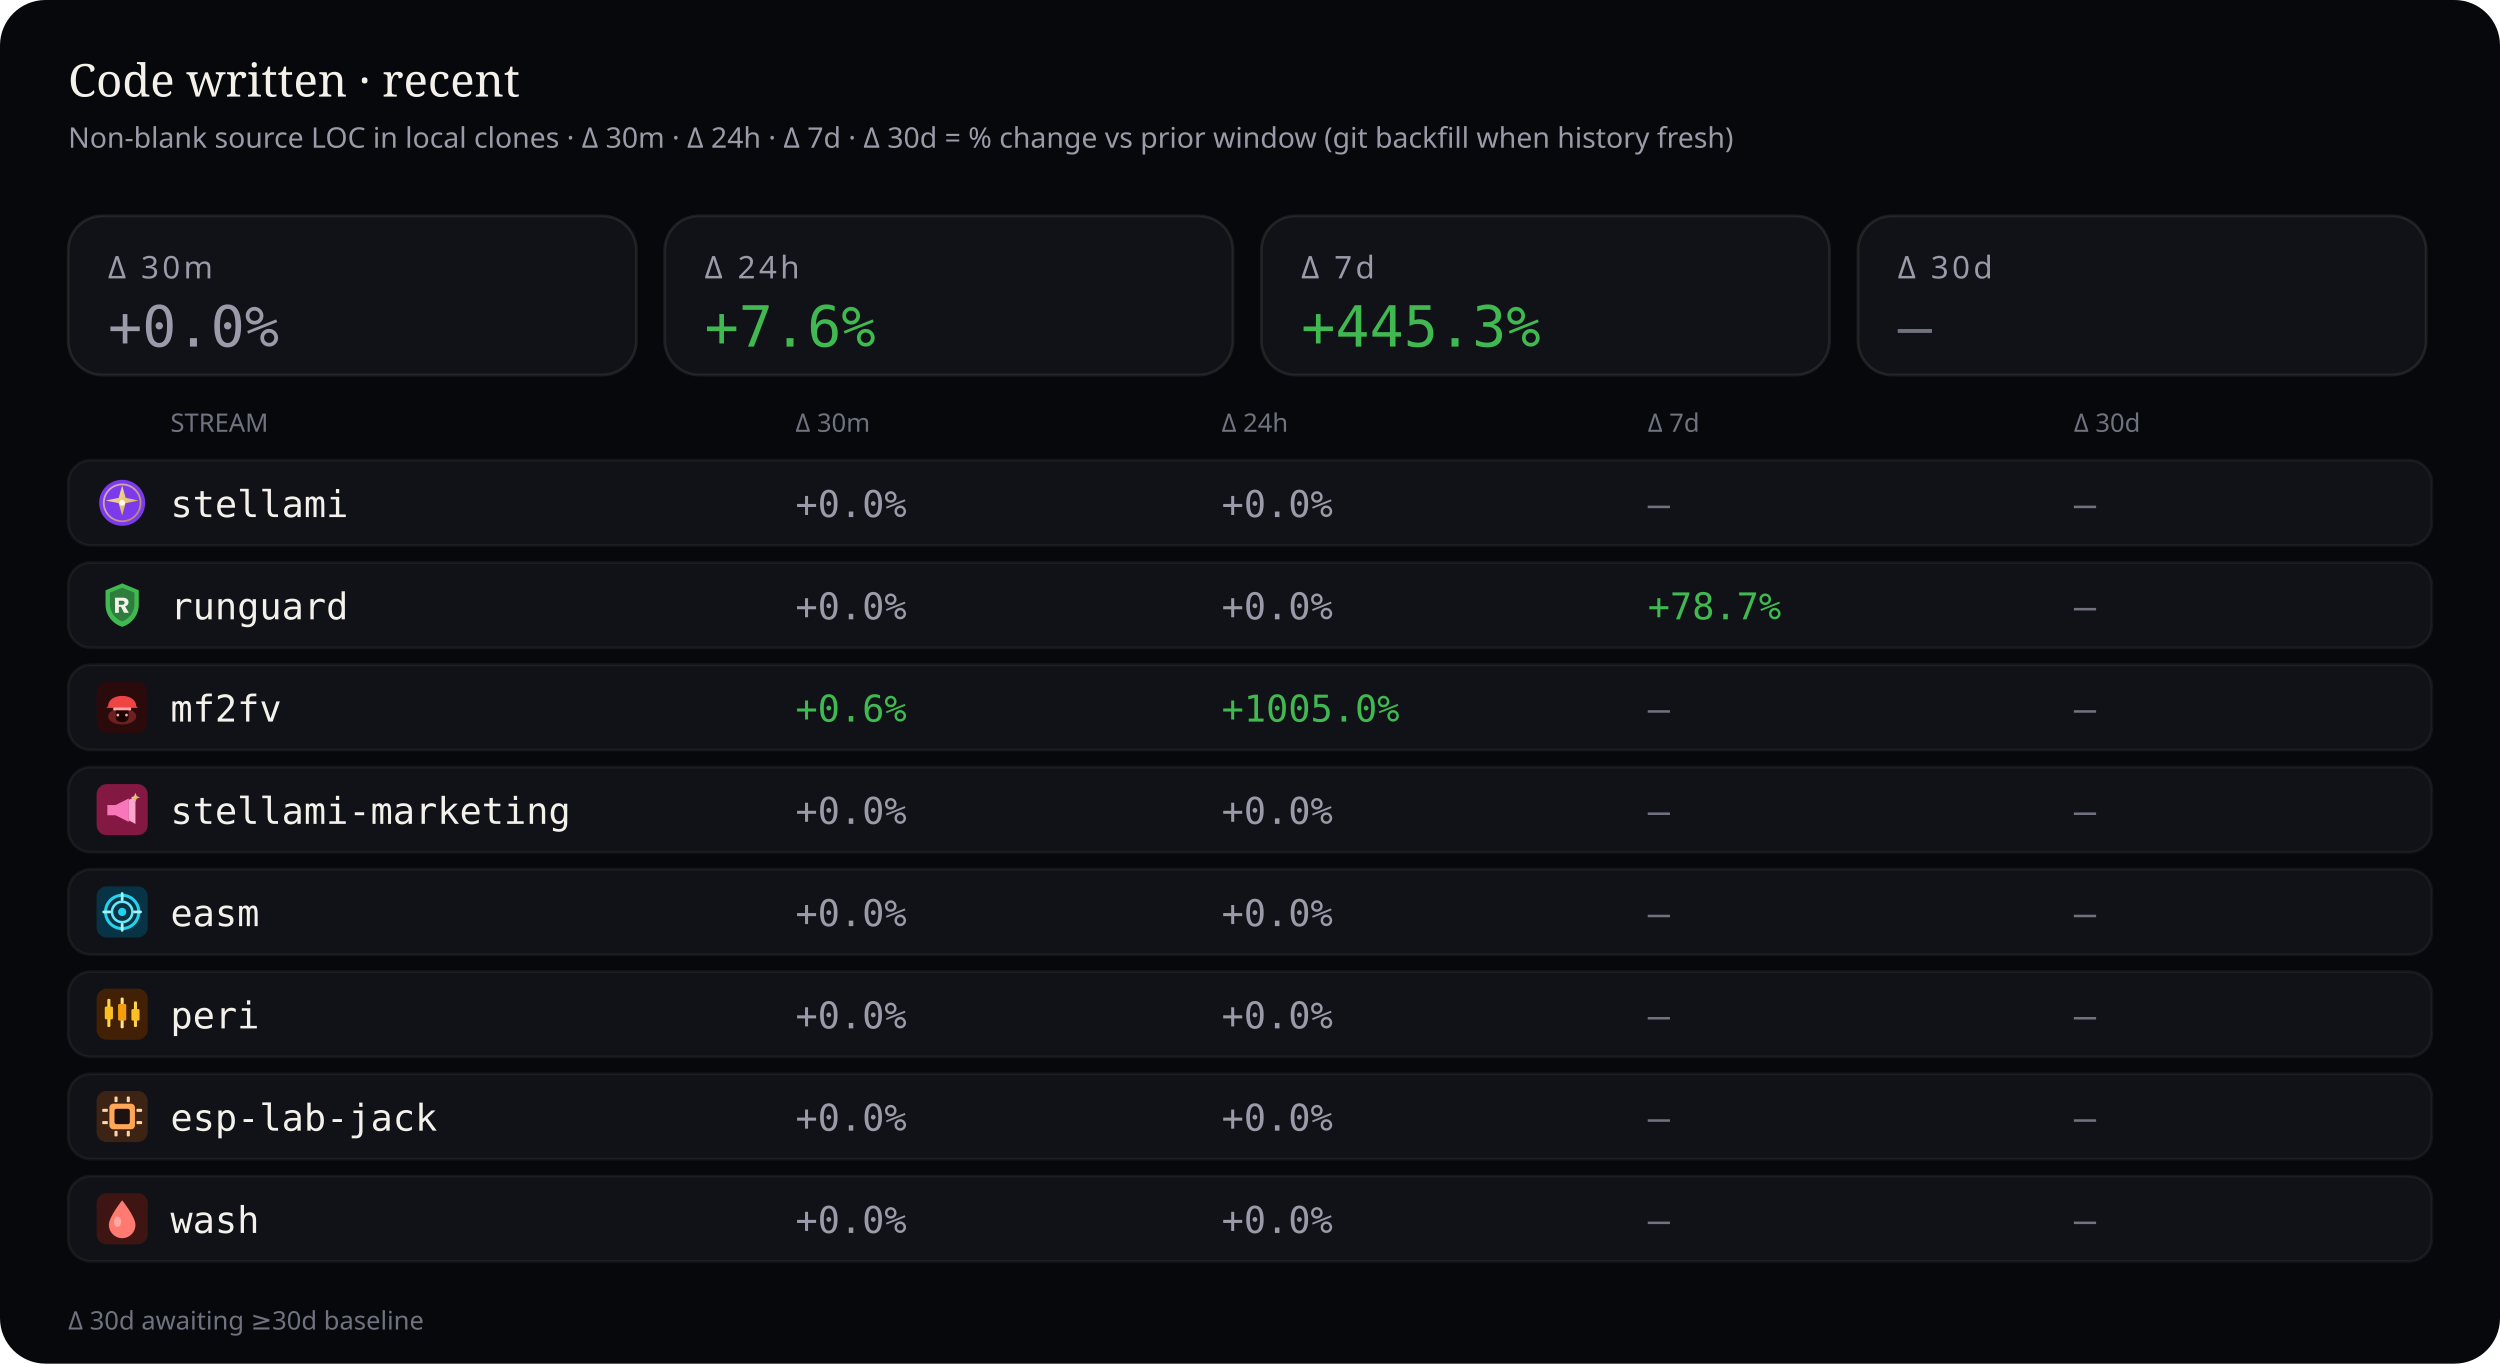
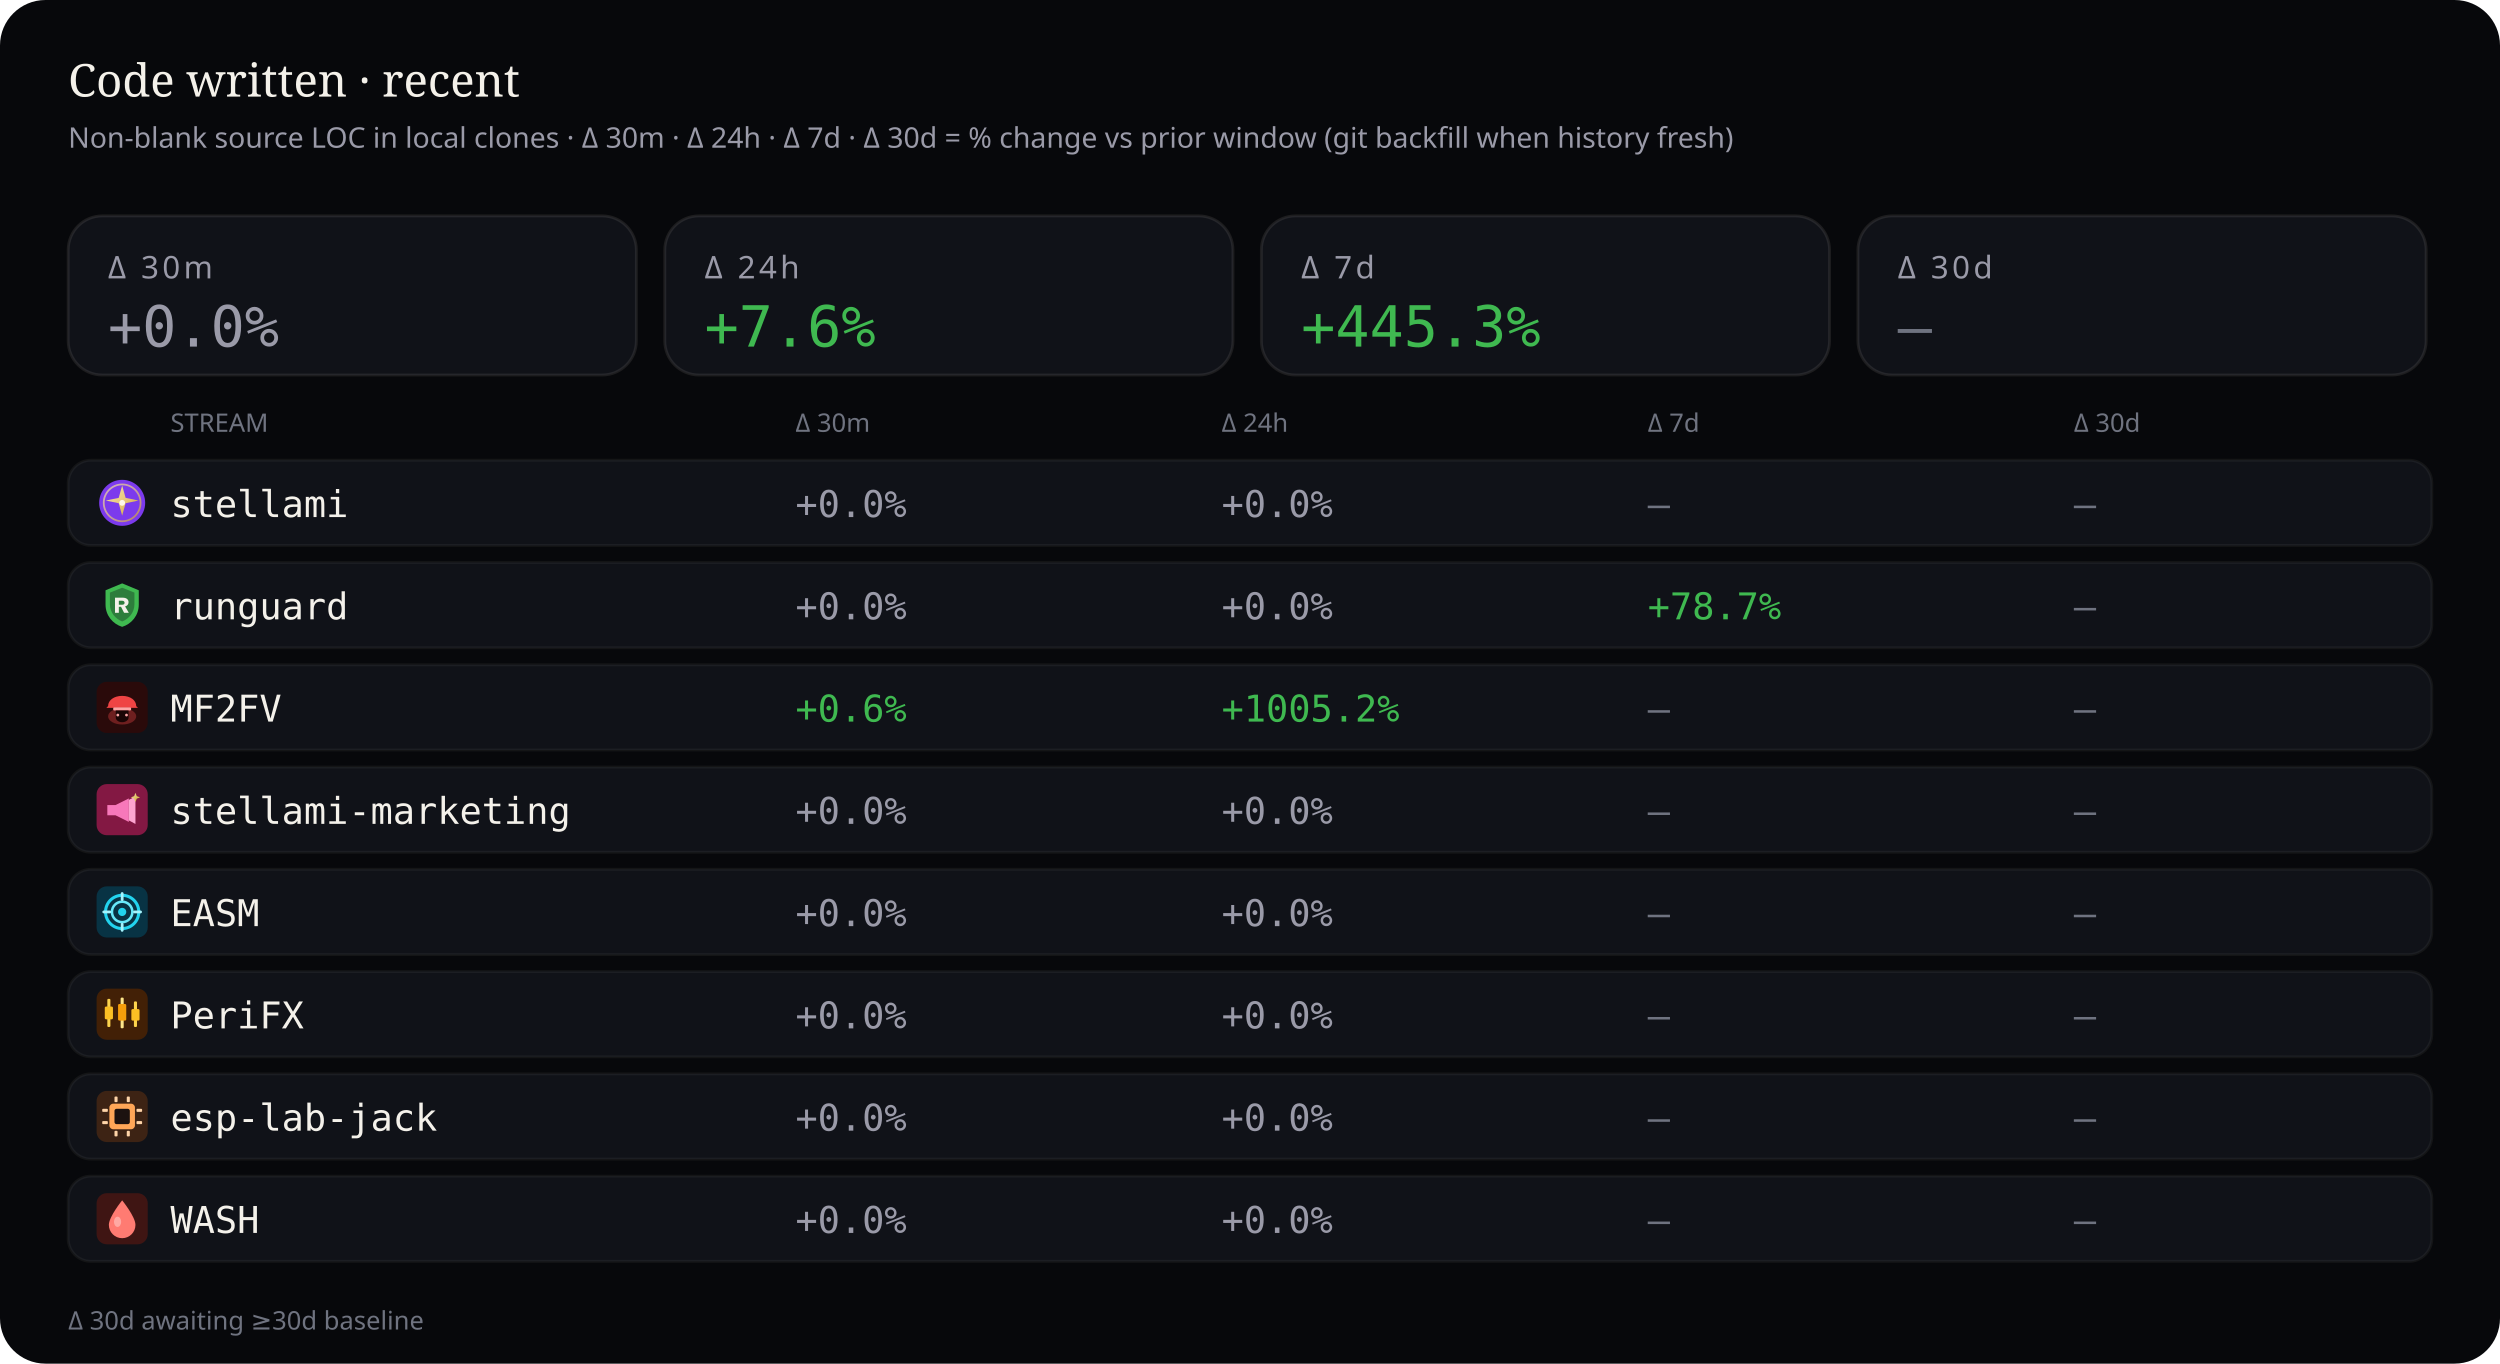
<svg xmlns="http://www.w3.org/2000/svg" viewBox="0 0 880 480" width="880" height="480" role="img" aria-label="Source code deltas — 30 minutes, 24 hours, 7 days, and 30 days">
  <rect width="880" height="480" rx="16" fill="#07080b" />
  <text x="24" y="34" fill="#f4f1ea" font-size="16" font-family="ui-serif, Georgia, serif">Code written · recent</text>
  <text x="24" y="52" fill="#9a9aa8" font-size="10" font-family="ui-sans-serif, system-ui, sans-serif">Non-blank source LOC in local clones · Δ 30m · Δ 24h · Δ 7d · Δ 30d = % change vs prior window (git backfill when history fresh)</text>
  <rect x="24" y="76" width="200" height="56" rx="12" fill="#101218" stroke="rgba(232,228,214,0.10)" />
  <text x="38" y="98" fill="#9a9aa8" font-size="11" font-family="ui-sans-serif, system-ui, sans-serif" letter-spacing="1.2">Δ 30m</text>
  <text x="38" y="122" fill="#9a9aa8" font-size="20" font-family="ui-monospace, SFMono-Regular, monospace">+0.0%</text>
  <rect x="234" y="76" width="200" height="56" rx="12" fill="#101218" stroke="rgba(232,228,214,0.10)" />
  <text x="248" y="98" fill="#9a9aa8" font-size="11" font-family="ui-sans-serif, system-ui, sans-serif" letter-spacing="1.2">Δ 24h</text>
  <text x="248" y="122" fill="#3fb950" font-size="20" font-family="ui-monospace, SFMono-Regular, monospace">+7.6%</text>
  <rect x="444" y="76" width="200" height="56" rx="12" fill="#101218" stroke="rgba(232,228,214,0.10)" />
  <text x="458" y="98" fill="#9a9aa8" font-size="11" font-family="ui-sans-serif, system-ui, sans-serif" letter-spacing="1.2">Δ 7d</text>
  <text x="458" y="122" fill="#3fb950" font-size="20" font-family="ui-monospace, SFMono-Regular, monospace">+445.3%</text>
  <rect x="654" y="76" width="200" height="56" rx="12" fill="#101218" stroke="rgba(232,228,214,0.10)" />
  <text x="668" y="98" fill="#9a9aa8" font-size="11" font-family="ui-sans-serif, system-ui, sans-serif" letter-spacing="1.2">Δ 30d</text>
  <text x="668" y="122" fill="#6f7380" font-size="20" font-family="ui-monospace, SFMono-Regular, monospace">—</text>
  <text x="60" y="152" fill="#6f7380" font-size="9" font-family="ui-sans-serif, system-ui, sans-serif">STREAM</text>
  <text x="280" y="152" fill="#6f7380" font-size="9" font-family="ui-sans-serif, system-ui, sans-serif">Δ 30m</text>
  <text x="430" y="152" fill="#6f7380" font-size="9" font-family="ui-sans-serif, system-ui, sans-serif">Δ 24h</text>
  <text x="580" y="152" fill="#6f7380" font-size="9" font-family="ui-sans-serif, system-ui, sans-serif">Δ 7d</text>
  <text x="730" y="152" fill="#6f7380" font-size="9" font-family="ui-sans-serif, system-ui, sans-serif">Δ 30d</text>
  <rect x="24" y="162" width="832" height="30" rx="8" fill="#101218" stroke="rgba(232,228,214,0.06)" />
  <g id="stream_logo_stellami" class="stream_logo" data-stream="stellami" transform="translate(34.0,168.0) scale(0.9)" opacity="1.0">
    <defs>
      <linearGradient id="stream_logo_stellami-stellami-gold" x1="0%" y1="0%" x2="100%" y2="100%">
        <stop offset="0%" stop-color="#f5e6a8" />
        <stop offset="55%" stop-color="#e8c57a" />
        <stop offset="100%" stop-color="#c9a227" />
      </linearGradient>
    </defs>
    <circle cx="10" cy="10" r="9" fill="#7c3aed" />
    <circle cx="10" cy="10" r="7.2" fill="none" stroke="url(#stream_logo_stellami-stellami-gold)" stroke-width="0.7" opacity=".7" />
    <path fill="url(#stream_logo_stellami-stellami-gold)" d="M10 3.2 L11.35 8.05 L16.4 9.1 L11.35 10.15 L10 15 L8.65 10.15 L3.6 9.1 L8.65 8.05 Z" />
    <circle cx="10" cy="10" r="1.15" fill="#fff8e8" />
  </g>
  <use class="stream_logo" data-stream="stellami" href="#stream_logo_stellami" x="34.0" y="168.0" width="18" height="18" opacity="0" />
  <text x="60" y="182" fill="#f4f1ea" font-size="13" font-family="ui-monospace, SFMono-Regular, monospace">stellami</text>
  <text x="280" y="182" fill="#9a9aa8" font-size="13" font-family="ui-monospace, SFMono-Regular, monospace">+0.0%</text>
  <text x="430" y="182" fill="#9a9aa8" font-size="13" font-family="ui-monospace, SFMono-Regular, monospace">+0.0%</text>
  <text x="580" y="182" fill="#6f7380" font-size="13" font-family="ui-monospace, SFMono-Regular, monospace">—</text>
  <text x="730" y="182" fill="#6f7380" font-size="13" font-family="ui-monospace, SFMono-Regular, monospace">—</text>
  <rect x="24" y="198" width="832" height="30" rx="8" fill="#101218" stroke="rgba(232,228,214,0.06)" />
  <g id="stream_logo_runguard" class="stream_logo" data-stream="runguard" transform="translate(34.0,204.0) scale(0.9)" opacity="1.0">
    <path fill="#3fb950" d="M10 1.5 L16.5 4.2 V9.8 C16.5 14.1 13.6 17.4 10 18.5 C6.4 17.4 3.5 14.1 3.5 9.8 V4.2 Z" />
    <path fill="#0d1117" fill-opacity=".35" d="M10 3.2 L14.8 5.1 V9.7 C14.8 12.9 12.6 15.4 10 16.4 C7.4 15.4 5.2 12.9 5.2 9.7 V5.1 Z" />
    <path fill="#f4f1ea" d="M7.2 7.1h3.1c1.35 0 2.2.7 2.2 1.75 0 .85-.5 1.45-1.35 1.65L12.6 13h-1.85l-1.2-2.35H8.7V13H7.2V7.1zm1.5 1.2v1.55h1.35c.55 0 .9-.28.9-.75s-.35-.8-.9-.8H8.7z" />
  </g>
  <use class="stream_logo" data-stream="runguard" href="#stream_logo_runguard" x="34.0" y="204.0" width="18" height="18" opacity="0" />
  <text x="60" y="218" fill="#f4f1ea" font-size="13" font-family="ui-monospace, SFMono-Regular, monospace">runguard</text>
  <text x="280" y="218" fill="#9a9aa8" font-size="13" font-family="ui-monospace, SFMono-Regular, monospace">+0.0%</text>
  <text x="430" y="218" fill="#9a9aa8" font-size="13" font-family="ui-monospace, SFMono-Regular, monospace">+0.0%</text>
  <text x="580" y="218" fill="#3fb950" font-size="13" font-family="ui-monospace, SFMono-Regular, monospace">+78.7%</text>
  <text x="730" y="218" fill="#6f7380" font-size="13" font-family="ui-monospace, SFMono-Regular, monospace">—</text>
  <rect x="24" y="234" width="832" height="30" rx="8" fill="#101218" stroke="rgba(232,228,214,0.06)" />
  <g id="stream_logo_mf2fv" class="stream_logo" data-stream="mf2fv" transform="translate(34.0,240.0) scale(0.9)" opacity="1.0">
    <rect width="20" height="20" rx="4" fill="#2a0a0a" />
    <ellipse cx="10" cy="13.5" rx="5.5" ry="3.2" fill="#ef4444" opacity=".35" />
    <path fill="#ef4444" d="M4.5 9.5 C4.5 7.2 6.8 5.5 10 5.5 S15.5 7.2 15.5 9.5 L16.2 10.2 H3.8 Z" />
    <rect x="6.5" y="10" width="7" height="1.2" rx="0.4" fill="#fca5a5" />
    <path fill="#1a0505" d="M7.5 11.2 h5 v2.8 c0 1-1.1 1.8-2.5 1.8 s-2.5-.8-2.5-1.8 v-2.8z" />
    <circle cx="8.3" cy="13" r="0.55" fill="#fca5a5" />
    <circle cx="11.7" cy="13" r="0.55" fill="#fca5a5" />
  </g>
  <use class="stream_logo" data-stream="mf2fv" href="#stream_logo_mf2fv" x="34.0" y="240.0" width="18" height="18" opacity="0" />
-   <text x="60" y="254" fill="#f4f1ea" font-size="13" font-family="ui-monospace, SFMono-Regular, monospace">mf2fv</text>
+   <text x="60" y="254" fill="#f4f1ea" font-size="13" font-family="ui-monospace, SFMono-Regular, monospace">MF2FV</text>
  <text x="280" y="254" fill="#3fb950" font-size="13" font-family="ui-monospace, SFMono-Regular, monospace">+0.6%</text>
-   <text x="430" y="254" fill="#3fb950" font-size="13" font-family="ui-monospace, SFMono-Regular, monospace">+1005.0%</text>
+   <text x="430" y="254" fill="#3fb950" font-size="13" font-family="ui-monospace, SFMono-Regular, monospace">+1005.2%</text>
  <text x="580" y="254" fill="#6f7380" font-size="13" font-family="ui-monospace, SFMono-Regular, monospace">—</text>
  <text x="730" y="254" fill="#6f7380" font-size="13" font-family="ui-monospace, SFMono-Regular, monospace">—</text>
  <rect x="24" y="270" width="832" height="30" rx="8" fill="#101218" stroke="rgba(232,228,214,0.06)" />
  <g id="stream_logo_stellami-marketing" class="stream_logo" data-stream="stellami-marketing" transform="translate(34.0,276.0) scale(0.9)" opacity="1.0">
    <defs>
      <linearGradient id="stream_logo_stellami-marketing-smkt-gold" x1="0%" y1="0%" x2="100%" y2="100%">
        <stop offset="0%" stop-color="#f5e6a8" />
        <stop offset="100%" stop-color="#c9a227" />
      </linearGradient>
    </defs>
    <rect width="20" height="20" rx="4" fill="#831843" />
    <path fill="#f778ba" d="M4.2 8.2h3.2l5.2-2.6v9.2l-5.2-2.6H4.2z" />
    <path fill="#fda4d0" d="M12.6 6.2l2.6-1.4v10.8l-2.6-1.4z" />
    <path fill="url(#stream_logo_stellami-marketing-smkt-gold)" d="M15.2 3.4 L15.7 4.7 L17 5.2 L15.7 5.7 L15.2 7 L14.7 5.7 L13.4 5.2 L14.7 4.7 Z" />
  </g>
  <use class="stream_logo" data-stream="stellami-marketing" href="#stream_logo_stellami-marketing" x="34.0" y="276.0" width="18" height="18" opacity="0" />
  <text x="60" y="290" fill="#f4f1ea" font-size="13" font-family="ui-monospace, SFMono-Regular, monospace">stellami-marketing</text>
  <text x="280" y="290" fill="#9a9aa8" font-size="13" font-family="ui-monospace, SFMono-Regular, monospace">+0.0%</text>
  <text x="430" y="290" fill="#9a9aa8" font-size="13" font-family="ui-monospace, SFMono-Regular, monospace">+0.0%</text>
  <text x="580" y="290" fill="#6f7380" font-size="13" font-family="ui-monospace, SFMono-Regular, monospace">—</text>
  <text x="730" y="290" fill="#6f7380" font-size="13" font-family="ui-monospace, SFMono-Regular, monospace">—</text>
  <rect x="24" y="306" width="832" height="30" rx="8" fill="#101218" stroke="rgba(232,228,214,0.06)" />
  <g id="stream_logo_easm" class="stream_logo" data-stream="easm" transform="translate(34.0,312.0) scale(0.9)" opacity="1.0">
    <rect width="20" height="20" rx="4" fill="#083344" />
    <circle cx="10" cy="10" r="6.5" fill="none" stroke="#22d3ee" stroke-width="1.2" />
    <circle cx="10" cy="10" r="4" fill="none" stroke="#67e8f9" stroke-width="1" />
    <circle cx="10" cy="10" r="1.6" fill="#22d3ee" />
    <path d="M10 2.8 V5.2 M10 14.8 V17.2 M2.8 10 H5.2 M14.8 10 H17.2" stroke="#a5f3fc" stroke-width="1.1" stroke-linecap="round" />
  </g>
  <use class="stream_logo" data-stream="easm" href="#stream_logo_easm" x="34.0" y="312.0" width="18" height="18" opacity="0" />
-   <text x="60" y="326" fill="#f4f1ea" font-size="13" font-family="ui-monospace, SFMono-Regular, monospace">easm</text>
+   <text x="60" y="326" fill="#f4f1ea" font-size="13" font-family="ui-monospace, SFMono-Regular, monospace">EASM</text>
  <text x="280" y="326" fill="#9a9aa8" font-size="13" font-family="ui-monospace, SFMono-Regular, monospace">+0.0%</text>
  <text x="430" y="326" fill="#9a9aa8" font-size="13" font-family="ui-monospace, SFMono-Regular, monospace">+0.0%</text>
  <text x="580" y="326" fill="#6f7380" font-size="13" font-family="ui-monospace, SFMono-Regular, monospace">—</text>
  <text x="730" y="326" fill="#6f7380" font-size="13" font-family="ui-monospace, SFMono-Regular, monospace">—</text>
  <rect x="24" y="342" width="832" height="30" rx="8" fill="#101218" stroke="rgba(232,228,214,0.06)" />
  <g id="stream_logo_peri" class="stream_logo" data-stream="peri" transform="translate(34.0,348.0) scale(0.9)" opacity="1.0">
    <rect width="20" height="20" rx="4" fill="#422006" />
    <rect x="4.2" y="4" width="1.2" height="11" rx="0.4" fill="#fcd34d" />
    <rect x="3.2" y="7" width="3.2" height="5" rx="0.5" fill="#fbbf24" />
    <rect x="9.4" y="3.5" width="1.2" height="12" rx="0.4" fill="#fde68a" />
    <rect x="8.4" y="6" width="3.2" height="6.5" rx="0.5" fill="#f59e0b" />
    <rect x="14.6" y="5" width="1.2" height="10" rx="0.4" fill="#fcd34d" />
    <rect x="13.6" y="8" width="3.2" height="4.5" rx="0.5" fill="#fbbf24" />
  </g>
  <use class="stream_logo" data-stream="peri" href="#stream_logo_peri" x="34.0" y="348.0" width="18" height="18" opacity="0" />
-   <text x="60" y="362" fill="#f4f1ea" font-size="13" font-family="ui-monospace, SFMono-Regular, monospace">peri</text>
+   <text x="60" y="362" fill="#f4f1ea" font-size="13" font-family="ui-monospace, SFMono-Regular, monospace">PeriFX</text>
  <text x="280" y="362" fill="#9a9aa8" font-size="13" font-family="ui-monospace, SFMono-Regular, monospace">+0.0%</text>
  <text x="430" y="362" fill="#9a9aa8" font-size="13" font-family="ui-monospace, SFMono-Regular, monospace">+0.0%</text>
  <text x="580" y="362" fill="#6f7380" font-size="13" font-family="ui-monospace, SFMono-Regular, monospace">—</text>
  <text x="730" y="362" fill="#6f7380" font-size="13" font-family="ui-monospace, SFMono-Regular, monospace">—</text>
  <rect x="24" y="378" width="832" height="30" rx="8" fill="#101218" stroke="rgba(232,228,214,0.06)" />
  <g id="stream_logo_esp-lab-jack" class="stream_logo" data-stream="esp-lab-jack" transform="translate(34.0,384.0) scale(0.9)" opacity="1.0">
    <rect width="20" height="20" rx="4" fill="#3d2314" />
    <rect x="5" y="5" width="10" height="10" rx="1.5" fill="#ffa657" />
    <rect x="7" y="7" width="6" height="6" rx="0.8" fill="#1c1210" />
    <rect x="2.2" y="7" width="2.2" height="1.2" rx="0.3" fill="#ffd4a8" />
    <rect x="2.2" y="11.8" width="2.2" height="1.2" rx="0.3" fill="#ffd4a8" />
    <rect x="15.6" y="7" width="2.2" height="1.2" rx="0.3" fill="#ffd4a8" />
    <rect x="15.6" y="11.8" width="2.2" height="1.2" rx="0.3" fill="#ffd4a8" />
    <rect x="7" y="2.2" width="1.2" height="2.2" rx="0.3" fill="#ffd4a8" />
    <rect x="11.8" y="2.2" width="1.2" height="2.2" rx="0.3" fill="#ffd4a8" />
    <rect x="7" y="15.6" width="1.2" height="2.2" rx="0.3" fill="#ffd4a8" />
    <rect x="11.8" y="15.6" width="1.2" height="2.2" rx="0.3" fill="#ffd4a8" />
  </g>
  <use class="stream_logo" data-stream="esp-lab-jack" href="#stream_logo_esp-lab-jack" x="34.0" y="384.0" width="18" height="18" opacity="0" />
  <text x="60" y="398" fill="#f4f1ea" font-size="13" font-family="ui-monospace, SFMono-Regular, monospace">esp-lab-jack</text>
  <text x="280" y="398" fill="#9a9aa8" font-size="13" font-family="ui-monospace, SFMono-Regular, monospace">+0.0%</text>
  <text x="430" y="398" fill="#9a9aa8" font-size="13" font-family="ui-monospace, SFMono-Regular, monospace">+0.0%</text>
  <text x="580" y="398" fill="#6f7380" font-size="13" font-family="ui-monospace, SFMono-Regular, monospace">—</text>
  <text x="730" y="398" fill="#6f7380" font-size="13" font-family="ui-monospace, SFMono-Regular, monospace">—</text>
  <rect x="24" y="414" width="832" height="30" rx="8" fill="#101218" stroke="rgba(232,228,214,0.06)" />
  <g id="stream_logo_wash" class="stream_logo" data-stream="wash" transform="translate(34.0,420.0) scale(0.9)" opacity="1.0">
    <rect width="20" height="20" rx="4" fill="#3f1513" />
    <path fill="#ff7b72" d="M10 2.8 C10 2.8 15.2 9.2 15.2 12.4 A5.2 5.2 0 0 1 4.8 12.4 C4.8 9.2 10 2.8 10 2.8 Z" />
    <ellipse cx="8.2" cy="11.2" rx="1.4" ry="2" fill="#ffd0cc" opacity=".55" />
  </g>
  <use class="stream_logo" data-stream="wash" href="#stream_logo_wash" x="34.0" y="420.0" width="18" height="18" opacity="0" />
-   <text x="60" y="434" fill="#f4f1ea" font-size="13" font-family="ui-monospace, SFMono-Regular, monospace">wash</text>
+   <text x="60" y="434" fill="#f4f1ea" font-size="13" font-family="ui-monospace, SFMono-Regular, monospace">WASH</text>
  <text x="280" y="434" fill="#9a9aa8" font-size="13" font-family="ui-monospace, SFMono-Regular, monospace">+0.0%</text>
  <text x="430" y="434" fill="#9a9aa8" font-size="13" font-family="ui-monospace, SFMono-Regular, monospace">+0.0%</text>
  <text x="580" y="434" fill="#6f7380" font-size="13" font-family="ui-monospace, SFMono-Regular, monospace">—</text>
  <text x="730" y="434" fill="#6f7380" font-size="13" font-family="ui-monospace, SFMono-Regular, monospace">—</text>
  <text x="24" y="468" fill="#6f7380" font-size="9" font-family="ui-sans-serif, system-ui, sans-serif">Δ 30d awaiting ≥30d baseline</text>
</svg>
